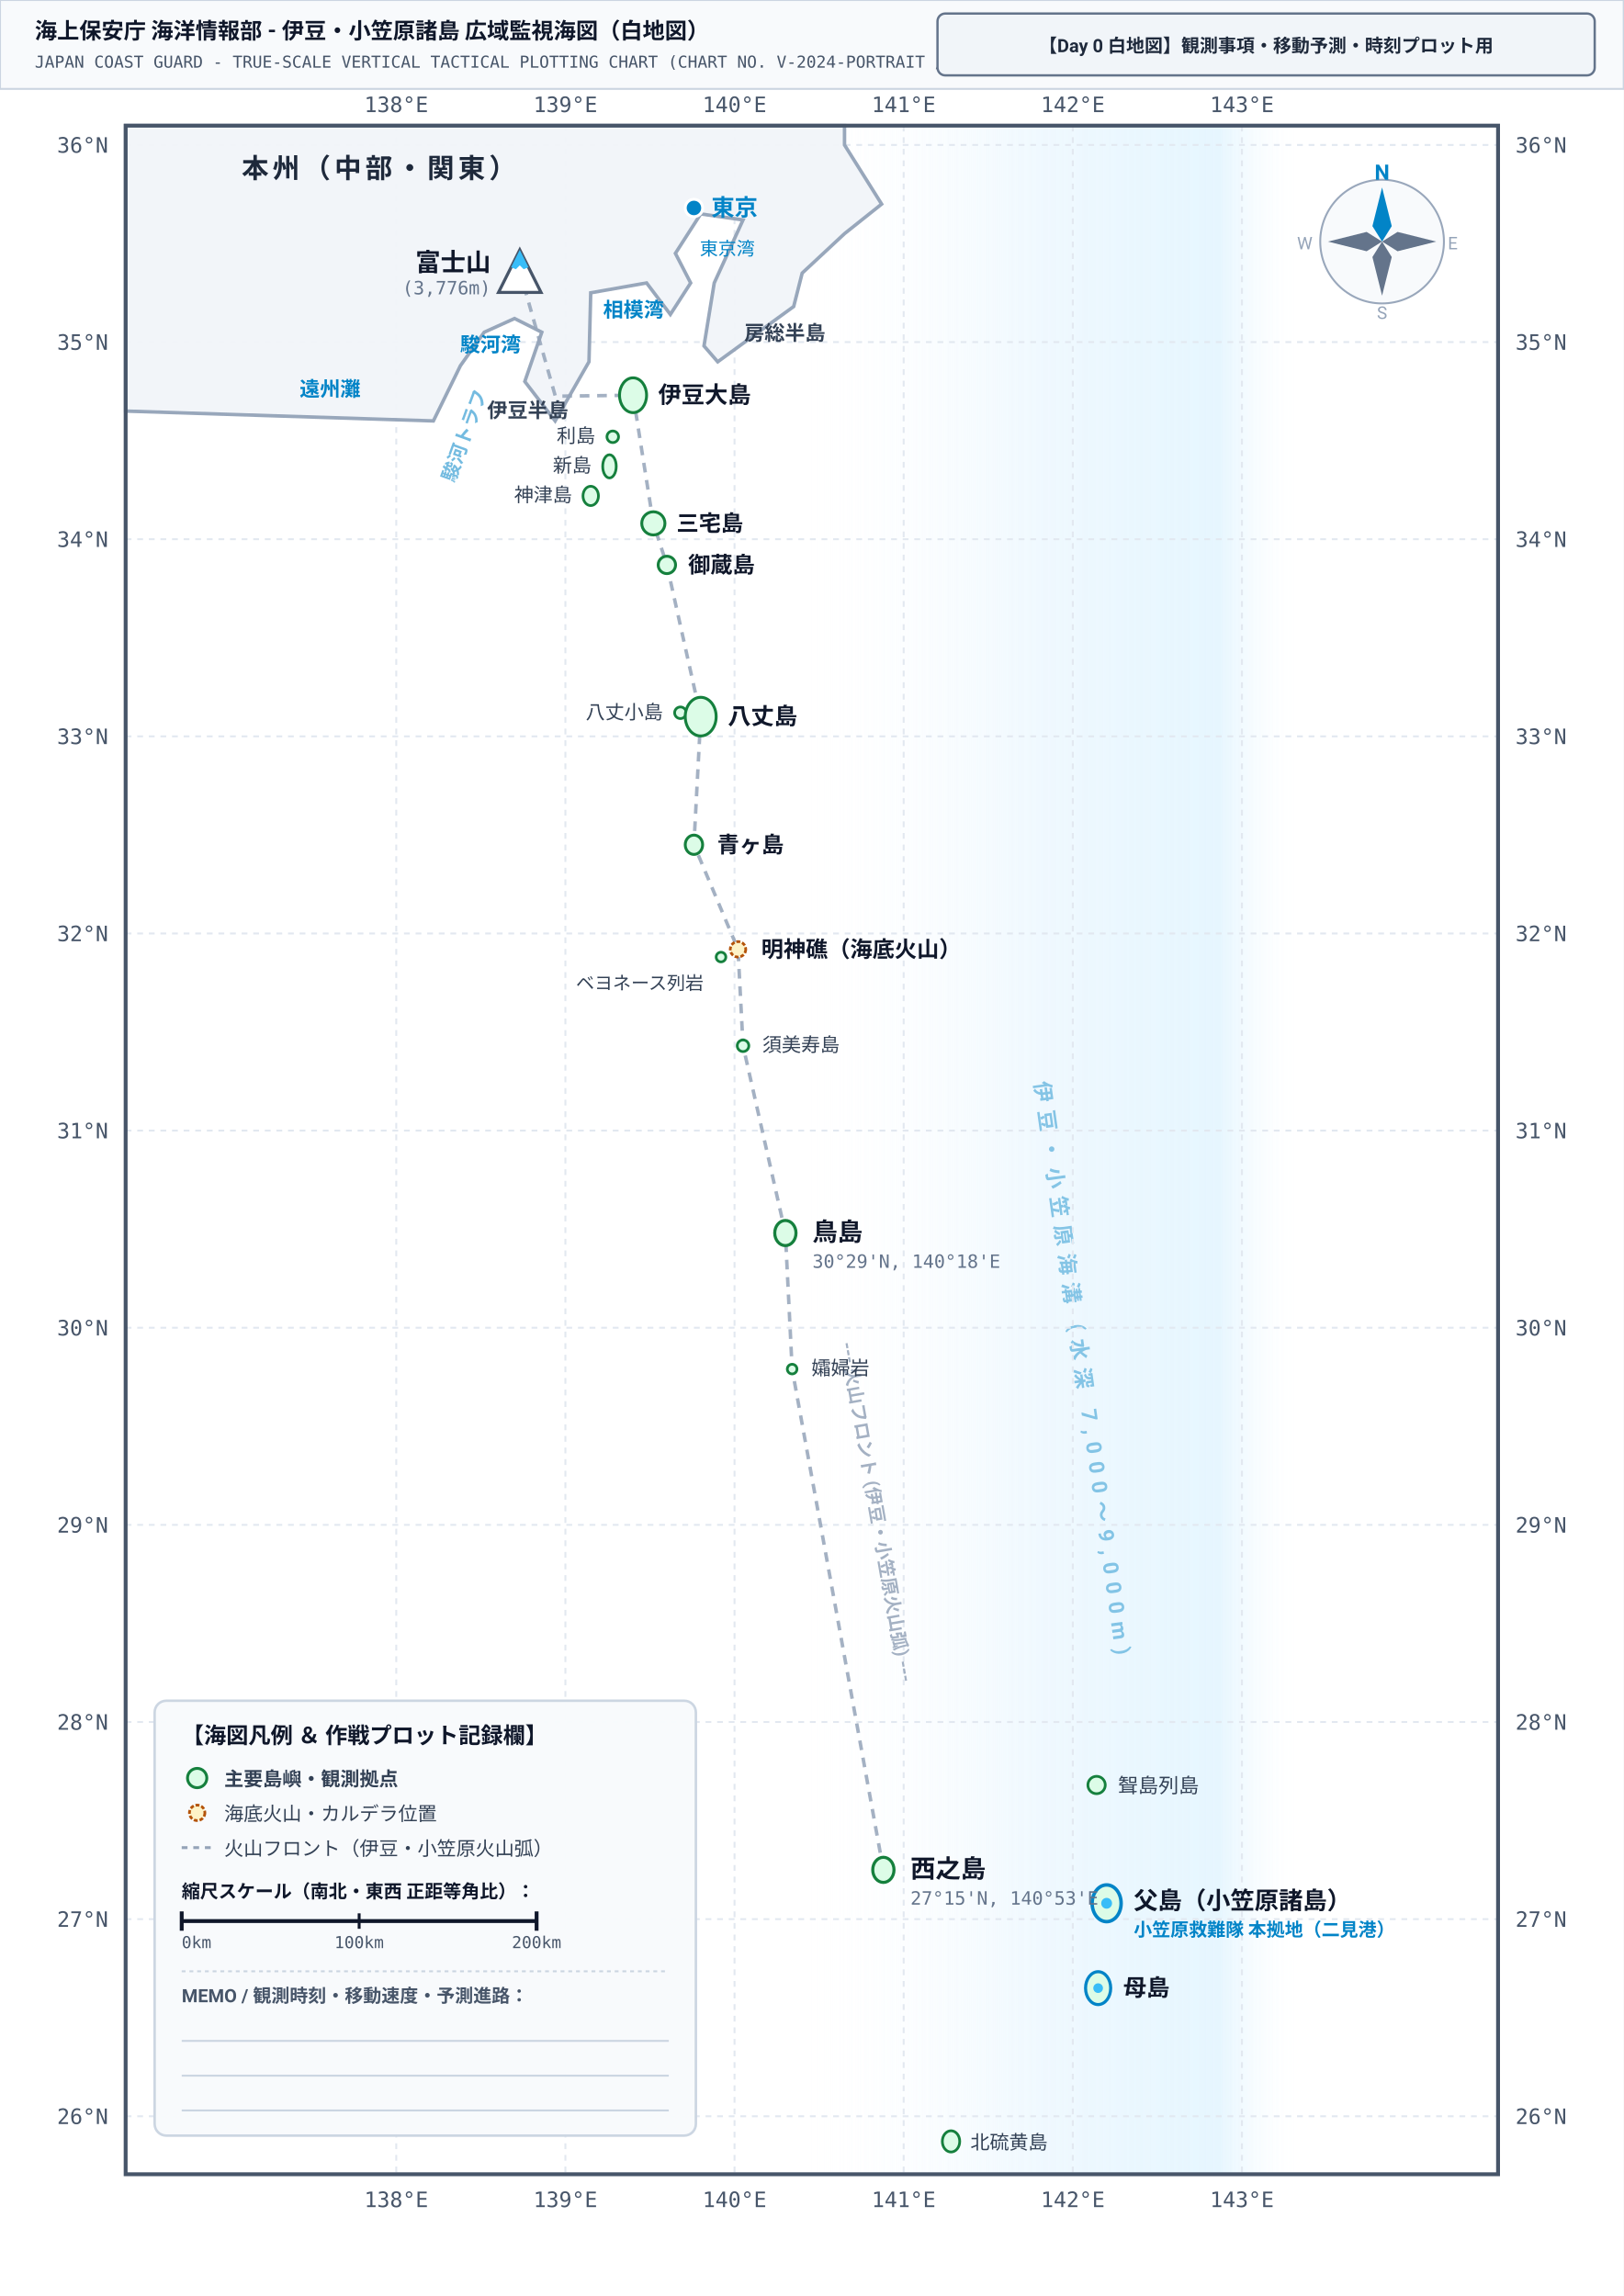
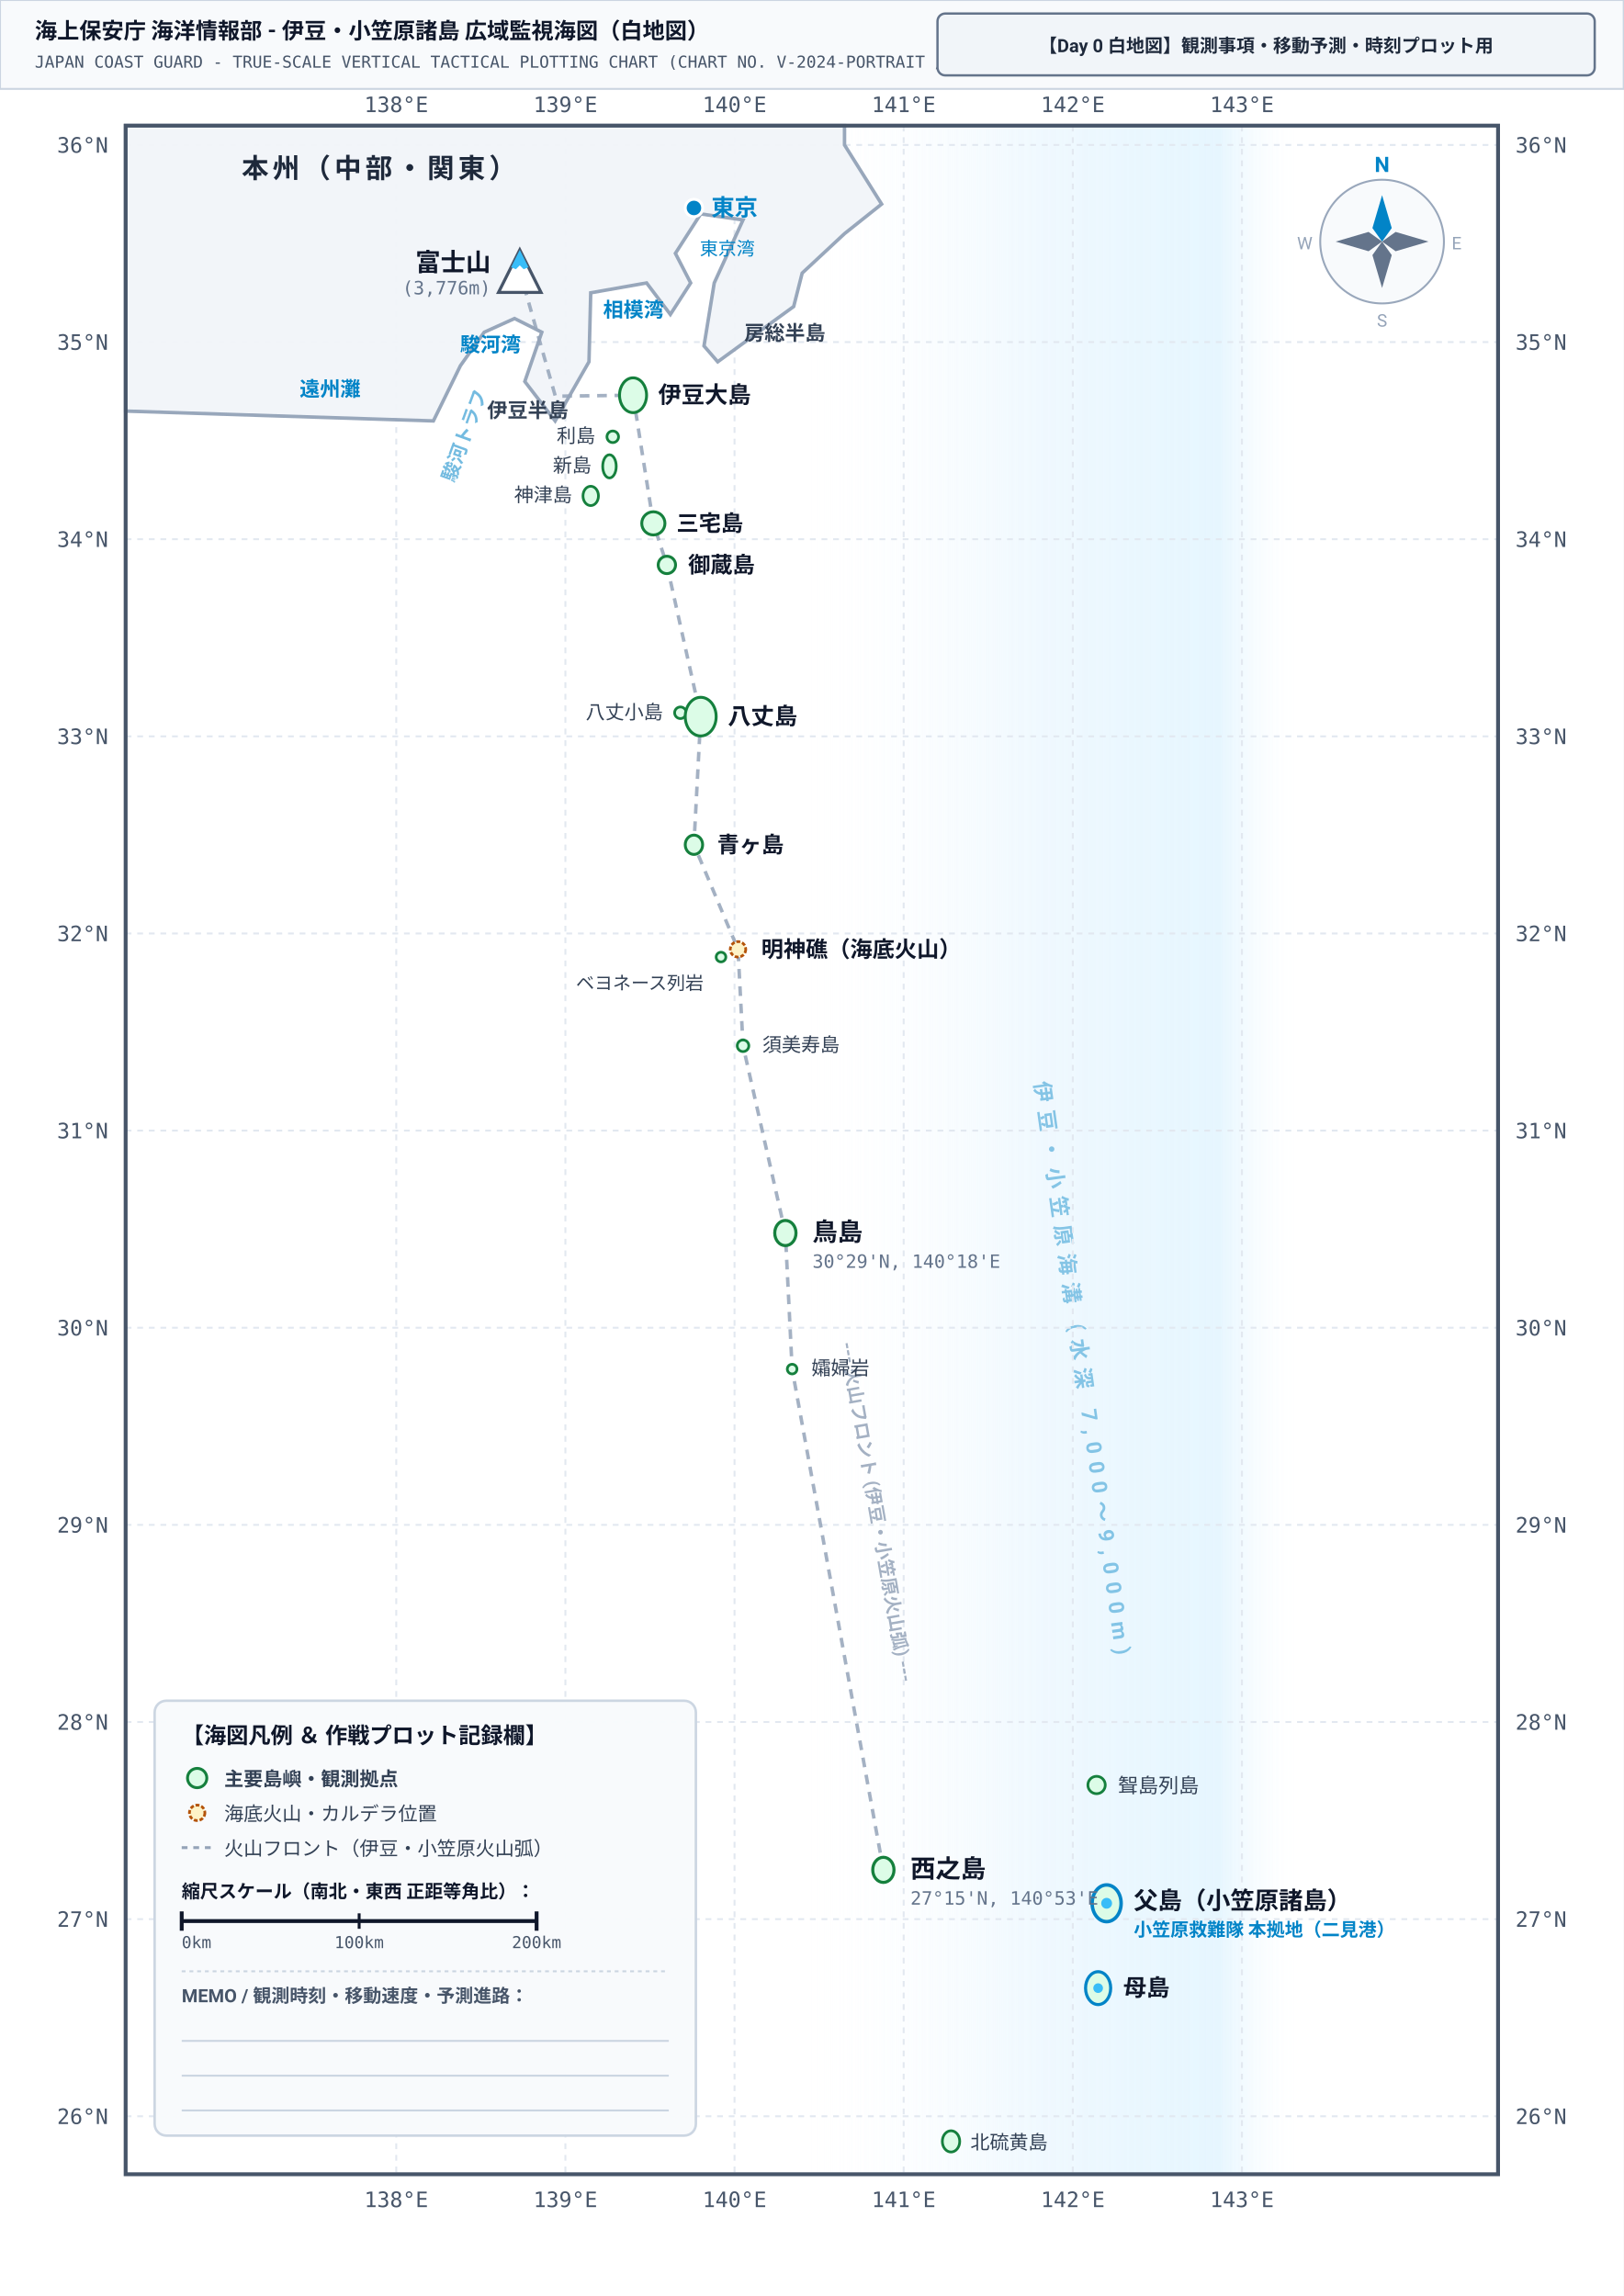
<svg xmlns="http://www.w3.org/2000/svg" viewBox="0 0 840 1188" width="840" height="1188" style="background-color:#ffffff; font-family:-apple-system, BlinkMacSystemFont, 'Segoe UI', Roboto, 'Hiragino Sans', 'Hiragino Kaku Gothic ProN', Meiryo, sans-serif;">
  <defs>
    <linearGradient id="trench-glow-v" x1="0%" y1="50%" x2="100%" y2="50%">
      <stop offset="0%" stop-color="#ffffff" stop-opacity="0" />
      <stop offset="45%" stop-color="#e0f2fe" stop-opacity="0.55" />
      <stop offset="85%" stop-color="#bae6fd" stop-opacity="0.45" />
      <stop offset="100%" stop-color="#ffffff" stop-opacity="0.1" />
    </linearGradient>
    <filter id="glow-red" x="-50%" y="-50%" width="200%" height="200%">
      <feGaussianBlur stdDeviation="6" result="coloredBlur" />
      <feMerge>
        <feMergeNode in="coloredBlur" />
        <feMergeNode in="SourceGraphic" />
      </feMerge>
    </filter>
    <filter id="glow-orange" x="-50%" y="-50%" width="200%" height="200%">
      <feGaussianBlur stdDeviation="4" result="coloredBlur" />
      <feMerge>
        <feMergeNode in="coloredBlur" />
        <feMergeNode in="SourceGraphic" />
      </feMerge>
    </filter>
    <radialGradient id="seismic-wave" cx="50%" cy="50%" r="50%">
      <stop offset="0%" stop-color="#f59e0b" stop-opacity="0.25" />
      <stop offset="70%" stop-color="#f59e0b" stop-opacity="0.08" />
      <stop offset="100%" stop-color="#f59e0b" stop-opacity="0" />
    </radialGradient>
    <radialGradient id="fuji-core" cx="30%" cy="50%" r="50%">
      <stop offset="0%" stop-color="#fee2e2" stop-opacity="0.95" />
      <stop offset="25%" stop-color="#fb923c" stop-opacity="0.75" />
      <stop offset="60%" stop-color="#ef4444" stop-opacity="0.5" />
      <stop offset="100%" stop-color="#ffffff" stop-opacity="0" />
    </radialGradient>
    <linearGradient id="ash-plume-gradient" x1="0%" y1="50%" x2="100%" y2="30%">
      <stop offset="0%" stop-color="#ef4444" stop-opacity="0.35" />
      <stop offset="30%" stop-color="#f97316" stop-opacity="0.25" />
      <stop offset="65%" stop-color="#94a3b8" stop-opacity="0.2" />
      <stop offset="100%" stop-color="#cbd5e1" stop-opacity="0.08" />
    </linearGradient>
    <marker id="arrow-vector" viewBox="0 0 10 10" refX="8" refY="5" markerWidth="6" markerHeight="6" orient="auto">
      <path d="M 0 1.5 L 9 5 L 0 8.5 z" fill="#d97706" />
    </marker>
  </defs>
  <rect width="840" height="1188" fill="#ffffff" />
  <rect x="410" y="65" width="260" height="1060" fill="url(#trench-glow-v)" opacity="0.8" />
  <text x="535" y="560" fill="#0284c7" font-size="11" font-weight="bold" opacity="0.45" letter-spacing="4" transform="rotate(82 535,560)">伊豆・小笠原海溝 (水深 7,000〜9,000m)</text>
  <text x="235" y="250" fill="#0284c7" font-size="10" font-weight="bold" opacity="0.55" transform="rotate(-70 235,250)">駿河トラフ</text>
  <line x1="205.0" y1="65" x2="205.0" y2="1125" stroke="#e2e8f0" stroke-width="1" stroke-dasharray="3,3" />
  <text x="205.0" y="58" fill="#475569" font-size="11" font-family="monospace" text-anchor="middle">138°E</text>
  <text x="205.0" y="1142" fill="#475569" font-size="11" font-family="monospace" text-anchor="middle">138°E</text>
  <line x1="292.5" y1="65" x2="292.5" y2="1125" stroke="#e2e8f0" stroke-width="1" stroke-dasharray="3,3" />
  <text x="292.5" y="58" fill="#475569" font-size="11" font-family="monospace" text-anchor="middle">139°E</text>
  <text x="292.5" y="1142" fill="#475569" font-size="11" font-family="monospace" text-anchor="middle">139°E</text>
  <line x1="380.0" y1="65" x2="380.0" y2="1125" stroke="#e2e8f0" stroke-width="1" stroke-dasharray="3,3" />
  <text x="380.0" y="58" fill="#475569" font-size="11" font-family="monospace" text-anchor="middle">140°E</text>
  <text x="380.0" y="1142" fill="#475569" font-size="11" font-family="monospace" text-anchor="middle">140°E</text>
  <line x1="467.5" y1="65" x2="467.5" y2="1125" stroke="#e2e8f0" stroke-width="1" stroke-dasharray="3,3" />
  <text x="467.5" y="58" fill="#475569" font-size="11" font-family="monospace" text-anchor="middle">141°E</text>
  <text x="467.5" y="1142" fill="#475569" font-size="11" font-family="monospace" text-anchor="middle">141°E</text>
  <line x1="555.0" y1="65" x2="555.0" y2="1125" stroke="#e2e8f0" stroke-width="1" stroke-dasharray="3,3" />
  <text x="555.0" y="58" fill="#475569" font-size="11" font-family="monospace" text-anchor="middle">142°E</text>
  <text x="555.0" y="1142" fill="#475569" font-size="11" font-family="monospace" text-anchor="middle">142°E</text>
  <line x1="642.5" y1="65" x2="642.5" y2="1125" stroke="#e2e8f0" stroke-width="1" stroke-dasharray="3,3" />
  <text x="642.5" y="58" fill="#475569" font-size="11" font-family="monospace" text-anchor="middle">143°E</text>
  <text x="642.5" y="1142" fill="#475569" font-size="11" font-family="monospace" text-anchor="middle">143°E</text>
  <line x1="65" y1="1095.0" x2="775" y2="1095.0" stroke="#e2e8f0" stroke-width="1" stroke-dasharray="3,3" />
  <text x="56" y="1099.0" fill="#475569" font-size="11" font-family="monospace" text-anchor="end">26°N</text>
  <text x="784" y="1099.0" fill="#475569" font-size="11" font-family="monospace" text-anchor="start">26°N</text>
  <line x1="65" y1="993.0" x2="775" y2="993.0" stroke="#e2e8f0" stroke-width="1" stroke-dasharray="3,3" />
  <text x="56" y="997.0" fill="#475569" font-size="11" font-family="monospace" text-anchor="end">27°N</text>
  <text x="784" y="997.0" fill="#475569" font-size="11" font-family="monospace" text-anchor="start">27°N</text>
  <line x1="65" y1="891.0" x2="775" y2="891.0" stroke="#e2e8f0" stroke-width="1" stroke-dasharray="3,3" />
  <text x="56" y="895.0" fill="#475569" font-size="11" font-family="monospace" text-anchor="end">28°N</text>
  <text x="784" y="895.0" fill="#475569" font-size="11" font-family="monospace" text-anchor="start">28°N</text>
  <line x1="65" y1="789.0" x2="775" y2="789.0" stroke="#e2e8f0" stroke-width="1" stroke-dasharray="3,3" />
  <text x="56" y="793.0" fill="#475569" font-size="11" font-family="monospace" text-anchor="end">29°N</text>
  <text x="784" y="793.0" fill="#475569" font-size="11" font-family="monospace" text-anchor="start">29°N</text>
  <line x1="65" y1="687.0" x2="775" y2="687.0" stroke="#e2e8f0" stroke-width="1" stroke-dasharray="3,3" />
  <text x="56" y="691.0" fill="#475569" font-size="11" font-family="monospace" text-anchor="end">30°N</text>
  <text x="784" y="691.0" fill="#475569" font-size="11" font-family="monospace" text-anchor="start">30°N</text>
  <line x1="65" y1="585.0" x2="775" y2="585.0" stroke="#e2e8f0" stroke-width="1" stroke-dasharray="3,3" />
  <text x="56" y="589.0" fill="#475569" font-size="11" font-family="monospace" text-anchor="end">31°N</text>
  <text x="784" y="589.0" fill="#475569" font-size="11" font-family="monospace" text-anchor="start">31°N</text>
  <line x1="65" y1="483.0" x2="775" y2="483.0" stroke="#e2e8f0" stroke-width="1" stroke-dasharray="3,3" />
  <text x="56" y="487.0" fill="#475569" font-size="11" font-family="monospace" text-anchor="end">32°N</text>
  <text x="784" y="487.0" fill="#475569" font-size="11" font-family="monospace" text-anchor="start">32°N</text>
  <line x1="65" y1="381.0" x2="775" y2="381.0" stroke="#e2e8f0" stroke-width="1" stroke-dasharray="3,3" />
  <text x="56" y="385.0" fill="#475569" font-size="11" font-family="monospace" text-anchor="end">33°N</text>
  <text x="784" y="385.0" fill="#475569" font-size="11" font-family="monospace" text-anchor="start">33°N</text>
  <line x1="65" y1="279.0" x2="775" y2="279.0" stroke="#e2e8f0" stroke-width="1" stroke-dasharray="3,3" />
  <text x="56" y="283.0" fill="#475569" font-size="11" font-family="monospace" text-anchor="end">34°N</text>
  <text x="784" y="283.0" fill="#475569" font-size="11" font-family="monospace" text-anchor="start">34°N</text>
  <line x1="65" y1="177.0" x2="775" y2="177.0" stroke="#e2e8f0" stroke-width="1" stroke-dasharray="3,3" />
  <text x="56" y="181.0" fill="#475569" font-size="11" font-family="monospace" text-anchor="end">35°N</text>
  <text x="784" y="181.0" fill="#475569" font-size="11" font-family="monospace" text-anchor="start">35°N</text>
  <line x1="65" y1="75.0" x2="775" y2="75.0" stroke="#e2e8f0" stroke-width="1" stroke-dasharray="3,3" />
  <text x="56" y="79.0" fill="#475569" font-size="11" font-family="monospace" text-anchor="end">36°N</text>
  <text x="784" y="79.0" fill="#475569" font-size="11" font-family="monospace" text-anchor="start">36°N</text>
  <polygon points="65.0,65.0 65.0,212.7 224.2,217.8 238.2,189.2 250.5,171.9 266.2,164.8 280.3,171.9 271.5,197.4 287.2,217.8 304.7,187.2 305.6,151.5 334.5,146.4 346.8,162.7 357.3,146.4 349.4,131.1 362.5,110.7 384.4,113.8 369.5,146.4 364.2,179.0 371.3,187.2 410.6,158.6 415.0,141.3 436.9,120.9 456.1,105.6 436.9,75.0 436.9,65.0" fill="#f1f5f9" stroke="#94a3b8" stroke-width="1.8" opacity="0.96" />
  <text x="125" y="92" fill="#1e293b" font-size="14" font-weight="bold" letter-spacing="2">本州（中部・関東）</text>
  <text x="155" y="205" fill="#0284c7" font-size="10.5" font-weight="bold">遠州灘</text>
  <text x="238" y="182" fill="#0284c7" font-size="10.5" font-weight="bold">駿河湾</text>
  <text x="312" y="164" fill="#0284c7" font-size="10.5" font-weight="bold">相模湾</text>
  <text x="362" y="132" fill="#0284c7" font-size="9.5">東京湾</text>
  <text x="252" y="216" fill="#334155" font-size="10.5" font-weight="bold">伊豆半島</text>
  <text x="385" y="176" fill="#334155" font-size="10.5" font-weight="bold">房総半島</text>
  <polyline points="457.0,967.5 409.8,708.4 406.3,638.0 384.4,541.1 381.8,491.2 359.0,437.1 362.5,370.8 345.0,292.3 338.0,270.8 327.5,204.5 287.3,205.0 268.9,140.3" fill="none" stroke="#94a3b8" stroke-width="1.8" stroke-dasharray="5,4" opacity="0.85" />
  <text x="435" y="695" fill="#94a3b8" font-size="9.5" font-weight="bold" opacity="0.85" transform="rotate(80 435,695)">--- 火山フロント (伊豆・小笠原火山弧) ---</text>
  <ellipse cx="317.0" cy="226.0" rx="3" ry="3" fill="#dcfce7" stroke="#15803d" stroke-width="1.4" />
  <text x="308.0" y="229.0" fill="#334155" font-size="10" text-anchor="end">利島</text>
  <ellipse cx="315.3" cy="241.3" rx="3.5" ry="6" fill="#dcfce7" stroke="#15803d" stroke-width="1.4" />
  <text x="306.0" y="244.3" fill="#334155" font-size="10" text-anchor="end">新島</text>
  <ellipse cx="305.6" cy="256.6" rx="4" ry="5" fill="#dcfce7" stroke="#15803d" stroke-width="1.4" />
  <text x="296.0" y="259.6" fill="#334155" font-size="10" text-anchor="end">神津島</text>
  <ellipse cx="338.0" cy="270.8" rx="6" ry="6" fill="#dcfce7" stroke="#15803d" stroke-width="1.5" />
  <text x="350.0" y="274.8" fill="#0f172a" font-size="11.5" font-weight="bold">三宅島</text>
  <ellipse cx="352.0" cy="368.8" rx="3" ry="3" fill="#dcfce7" stroke="#15803d" stroke-width="1.4" />
  <text x="343.0" y="372.0" fill="#334155" font-size="10" text-anchor="end">八丈小島</text>
  <ellipse cx="373.0" cy="495.2" rx="2.5" ry="2.5" fill="#dcfce7" stroke="#15803d" stroke-width="1.4" />
  <text x="364.0" y="512.0" fill="#334155" font-size="9.5" text-anchor="end">ベヨネース列岩</text>
  <ellipse cx="384.4" cy="541.1" rx="3" ry="3" fill="#dcfce7" stroke="#15803d" stroke-width="1.4" />
  <text x="394.4" y="544.1" fill="#334155" font-size="10">須美寿島</text>
  <ellipse cx="409.8" cy="708.4" rx="2.5" ry="2.5" fill="#dcfce7" stroke="#15803d" stroke-width="1.4" />
  <text x="419.8" y="711.4" fill="#334155" font-size="10">孀婦岩</text>
  <ellipse cx="567.3" cy="923.6" rx="4.5" ry="4.5" fill="#dcfce7" stroke="#15803d" stroke-width="1.4" />
  <text x="578.3" y="927.6" fill="#334155" font-size="10.5">聟島列島</text>
  <ellipse cx="572.5" cy="984.8" rx="7.5" ry="9.5" fill="#dcfce7" stroke="#0284c7" stroke-width="1.8" />
  <circle cx="572.5" cy="984.8" r="2.8" fill="#38bdf8" />
  <text x="586.5" y="987.8" fill="#0f172a" font-size="12.5" font-weight="bold">父島（小笠原諸島）</text>
  <text x="586.5" y="1001.8" fill="#0284c7" font-size="9.5" font-weight="bold">小笠原救難隊 本拠地（二見港）</text>
  <ellipse cx="568.1" cy="1028.7" rx="6.5" ry="8.5" fill="#dcfce7" stroke="#0284c7" stroke-width="1.6" />
  <circle cx="568.1" cy="1028.7" r="2.5" fill="#38bdf8" />
  <text x="581.1" y="1032.7" fill="#0f172a" font-size="12" font-weight="bold">母島</text>
  <ellipse cx="492.0" cy="1108.0" rx="4.5" ry="5.5" fill="#dcfce7" stroke="#15803d" stroke-width="1.4" />
  <text x="502.0" y="1112.0" fill="#334155" font-size="10">北硫黄島</text>
  <g transform="translate(457.0, 967.5)">
    <ellipse cx="0" cy="0" rx="5.5" ry="6.5" fill="#dcfce7" stroke="#15803d" stroke-width="1.6" />
    <text x="14" y="4" fill="#0f172a" font-size="13" font-weight="bold">西之島</text>
    <text x="14" y="18" fill="#64748b" font-size="9.5" font-family="monospace">27°15'N, 140°53'E</text>
  </g>
  <g transform="translate(406.3, 638.0)">
    <ellipse cx="0" cy="0" rx="5.5" ry="6.5" fill="#dcfce7" stroke="#15803d" stroke-width="1.6" />
    <text x="14" y="4" fill="#0f172a" font-size="13" font-weight="bold">鳥島</text>
    <text x="14" y="18" fill="#64748b" font-size="9.5" font-family="monospace">30°29'N, 140°18'E</text>
  </g>
  <g transform="translate(381.8, 491.2)">
    <circle cx="0" cy="0" r="4" fill="#fef3c7" stroke="#b45309" stroke-width="1.4" stroke-dasharray="2 1" />
    <text x="12" y="4" fill="#0f172a" font-size="11.5" font-weight="bold">明神礁（海底火山）</text>
  </g>
  <g transform="translate(359.0, 437.1)">
    <ellipse cx="0" cy="0" rx="4.5" ry="5" fill="#dcfce7" stroke="#15803d" stroke-width="1.5" />
    <text x="12" y="4" fill="#0f172a" font-size="11.5" font-weight="bold">青ヶ島</text>
  </g>
  <g transform="translate(362.5, 370.8)">
    <ellipse cx="0" cy="0" rx="8" ry="10" fill="#dcfce7" stroke="#15803d" stroke-width="1.5" />
    <text x="14" y="4" fill="#0f172a" font-size="12" font-weight="bold">八丈島</text>
  </g>
  <g transform="translate(345.0, 292.3)">
    <ellipse cx="0" cy="0" rx="4.5" ry="4.5" fill="#dcfce7" stroke="#15803d" stroke-width="1.5" />
    <text x="11" y="4" fill="#0f172a" font-size="11.5" font-weight="bold">御蔵島</text>
  </g>
  <g transform="translate(327.5, 204.5)">
    <ellipse cx="0" cy="0" rx="7" ry="9" fill="#dcfce7" stroke="#15803d" stroke-width="1.5" />
    <text x="13" y="4" fill="#0f172a" font-size="12" font-weight="bold">伊豆大島</text>
  </g>
  <g transform="translate(268.9, 140.3)">
    <path d="M -11 11 L 0 -11 L 11 11 Z" fill="#ffffff" stroke="#475569" stroke-width="1.6" />
    <path d="M -4.5 -2 L 0 -11 L 4.5 -2 L 2 -1 L 0 -3 L -2 -1 Z" fill="#38bdf8" />
    <text x="-15" y="0" fill="#0f172a" font-size="13" font-weight="bold" text-anchor="end">富士山</text>
    <text x="-15" y="12" fill="#64748b" font-size="9.5" font-family="monospace" text-anchor="end">(3,776m)</text>
  </g>
  <g transform="translate(359.0, 107.6)">
    <circle r="4.5" fill="#0284c7" stroke="#ffffff" stroke-width="1.5" />
    <text x="9" y="4" fill="#0284c7" font-size="12" font-weight="bold">東京</text>
  </g>
  <rect x="65" y="65" width="710" height="1060" fill="none" stroke="#475569" stroke-width="2" />
  <rect x="0" y="0" width="840" height="46" fill="#f8fafc" stroke="#cbd5e1" stroke-width="1" />
  <text x="18" y="20" fill="#0f172a" font-size="11.5" font-weight="bold">海上保安庁 海洋情報部 - 伊豆・小笠原諸島 広域監視海図（白地図）</text>
  <text x="18" y="35" fill="#475569" font-size="8.5" font-family="monospace">JAPAN COAST GUARD - TRUE-SCALE VERTICAL TACTICAL PLOTTING CHART (CHART NO. V-2024-PORTRAIT / WGS84)</text>
  <rect x="485" y="7" width="340" height="32" rx="4" fill="#f1f5f9" stroke="#64748b" stroke-width="1.2" />
  <text x="655" y="27" fill="#1e293b" font-size="9.5" font-weight="bold" text-anchor="middle">【Day 0 白地図】観測事項・移動予測・時刻プロット用</text>
  <g transform="translate(80, 880)">
    <rect width="280" height="225" rx="6" fill="#f8fafc" stroke="#cbd5e1" stroke-width="1.3" opacity="0.98" />
    <text x="14" y="22" fill="#0f172a" font-size="11.5" font-weight="bold">【海図凡例 ＆ 作戦プロット記録欄】</text>
    <circle cx="22" cy="40" r="5" fill="#dcfce7" stroke="#15803d" stroke-width="1.5" />
    <text x="36" y="44" fill="#334155" font-size="10" font-weight="bold">主要島嶼・観測拠点</text>
    <circle cx="22" cy="58" r="4" fill="#fef3c7" stroke="#b45309" stroke-width="1.4" stroke-dasharray="2 1" />
    <text x="36" y="62" fill="#334155" font-size="10">海底火山・カルデラ位置</text>
    <line x1="14" y1="76" x2="30" y2="76" stroke="#94a3b8" stroke-width="1.5" stroke-dasharray="3,3" />
    <text x="36" y="80" fill="#334155" font-size="10">火山フロント（伊豆・小笠原火山弧）</text>
    <text x="14" y="102" fill="#0f172a" font-size="9.5" font-weight="bold">縮尺スケール（南北・東西 正距等角比）：</text>
    <line x1="14" y1="114" x2="197.6" y2="114" stroke="#0f172a" stroke-width="2" />
    <line x1="14" y1="109" x2="14" y2="119" stroke="#0f172a" stroke-width="2" />
    <line x1="105.8" y1="110" x2="105.8" y2="118" stroke="#0f172a" stroke-width="1.5" />
    <line x1="197.6" y1="109" x2="197.6" y2="119" stroke="#0f172a" stroke-width="2" />
    <text x="14" y="128" fill="#475569" font-size="8.5" font-family="monospace">0km</text>
    <text x="105.8" y="128" fill="#475569" font-size="8.5" font-family="monospace" text-anchor="middle">100km</text>
    <text x="197.6" y="128" fill="#475569" font-size="8.5" font-family="monospace" text-anchor="middle">200km</text>
    <line x1="14" y1="140" x2="266" y2="140" stroke="#cbd5e1" stroke-width="1" stroke-dasharray="2,2" />
    <text x="14" y="156" fill="#475569" font-size="9.5" font-weight="bold">MEMO / 観測時刻・移動速度・予測進路：</text>
    <line x1="14" y1="176" x2="266" y2="176" stroke="#cbd5e1" stroke-width="1" />
    <line x1="14" y1="194" x2="266" y2="194" stroke="#cbd5e1" stroke-width="1" />
    <line x1="14" y1="212" x2="266" y2="212" stroke="#cbd5e1" stroke-width="1" />
  </g>
  <g transform="translate(715, 125)">
    <circle r="32" fill="#f8fafc" stroke="#94a3b8" stroke-width="1" opacity="0.95" />
-     <polygon points="0,-28 5,-8 0,0 -5,-8" fill="#0284c7" />
-     <polygon points="0,28 5,8 0,0 -5,8" fill="#64748b" />
-     <polygon points="28,0 8,5 0,0 8,-5" fill="#64748b" />
-     <polygon points="-28,0 -8,5 0,0 -8,-5" fill="#64748b" />
-     <text x="0" y="-32" fill="#0284c7" font-size="11" font-weight="bold" text-anchor="middle">N</text>
-     <text x="34" y="4" fill="#94a3b8" font-size="9">E</text>
-     <text x="0" y="40" fill="#94a3b8" font-size="9" text-anchor="middle">S</text>
+     <polygon points="0,-24 5,-7 0,0 -5,-7" fill="#0284c7" />
+     <polygon points="0,24 5,7 0,0 -5,7" fill="#64748b" />
+     <polygon points="24,0 7,5 0,0 7,-5" fill="#64748b" />
+     <polygon points="-24,0 -7,5 0,0 -7,-5" fill="#64748b" />
+     <text x="0" y="-36" fill="#0284c7" font-size="11" font-weight="bold" text-anchor="middle">N</text>
+     <text x="36" y="4" fill="#94a3b8" font-size="9">E</text>
+     <text x="0" y="44" fill="#94a3b8" font-size="9" text-anchor="middle">S</text>
    <text x="-36" y="4" fill="#94a3b8" font-size="9" text-anchor="end">W</text>
  </g>
</svg>
